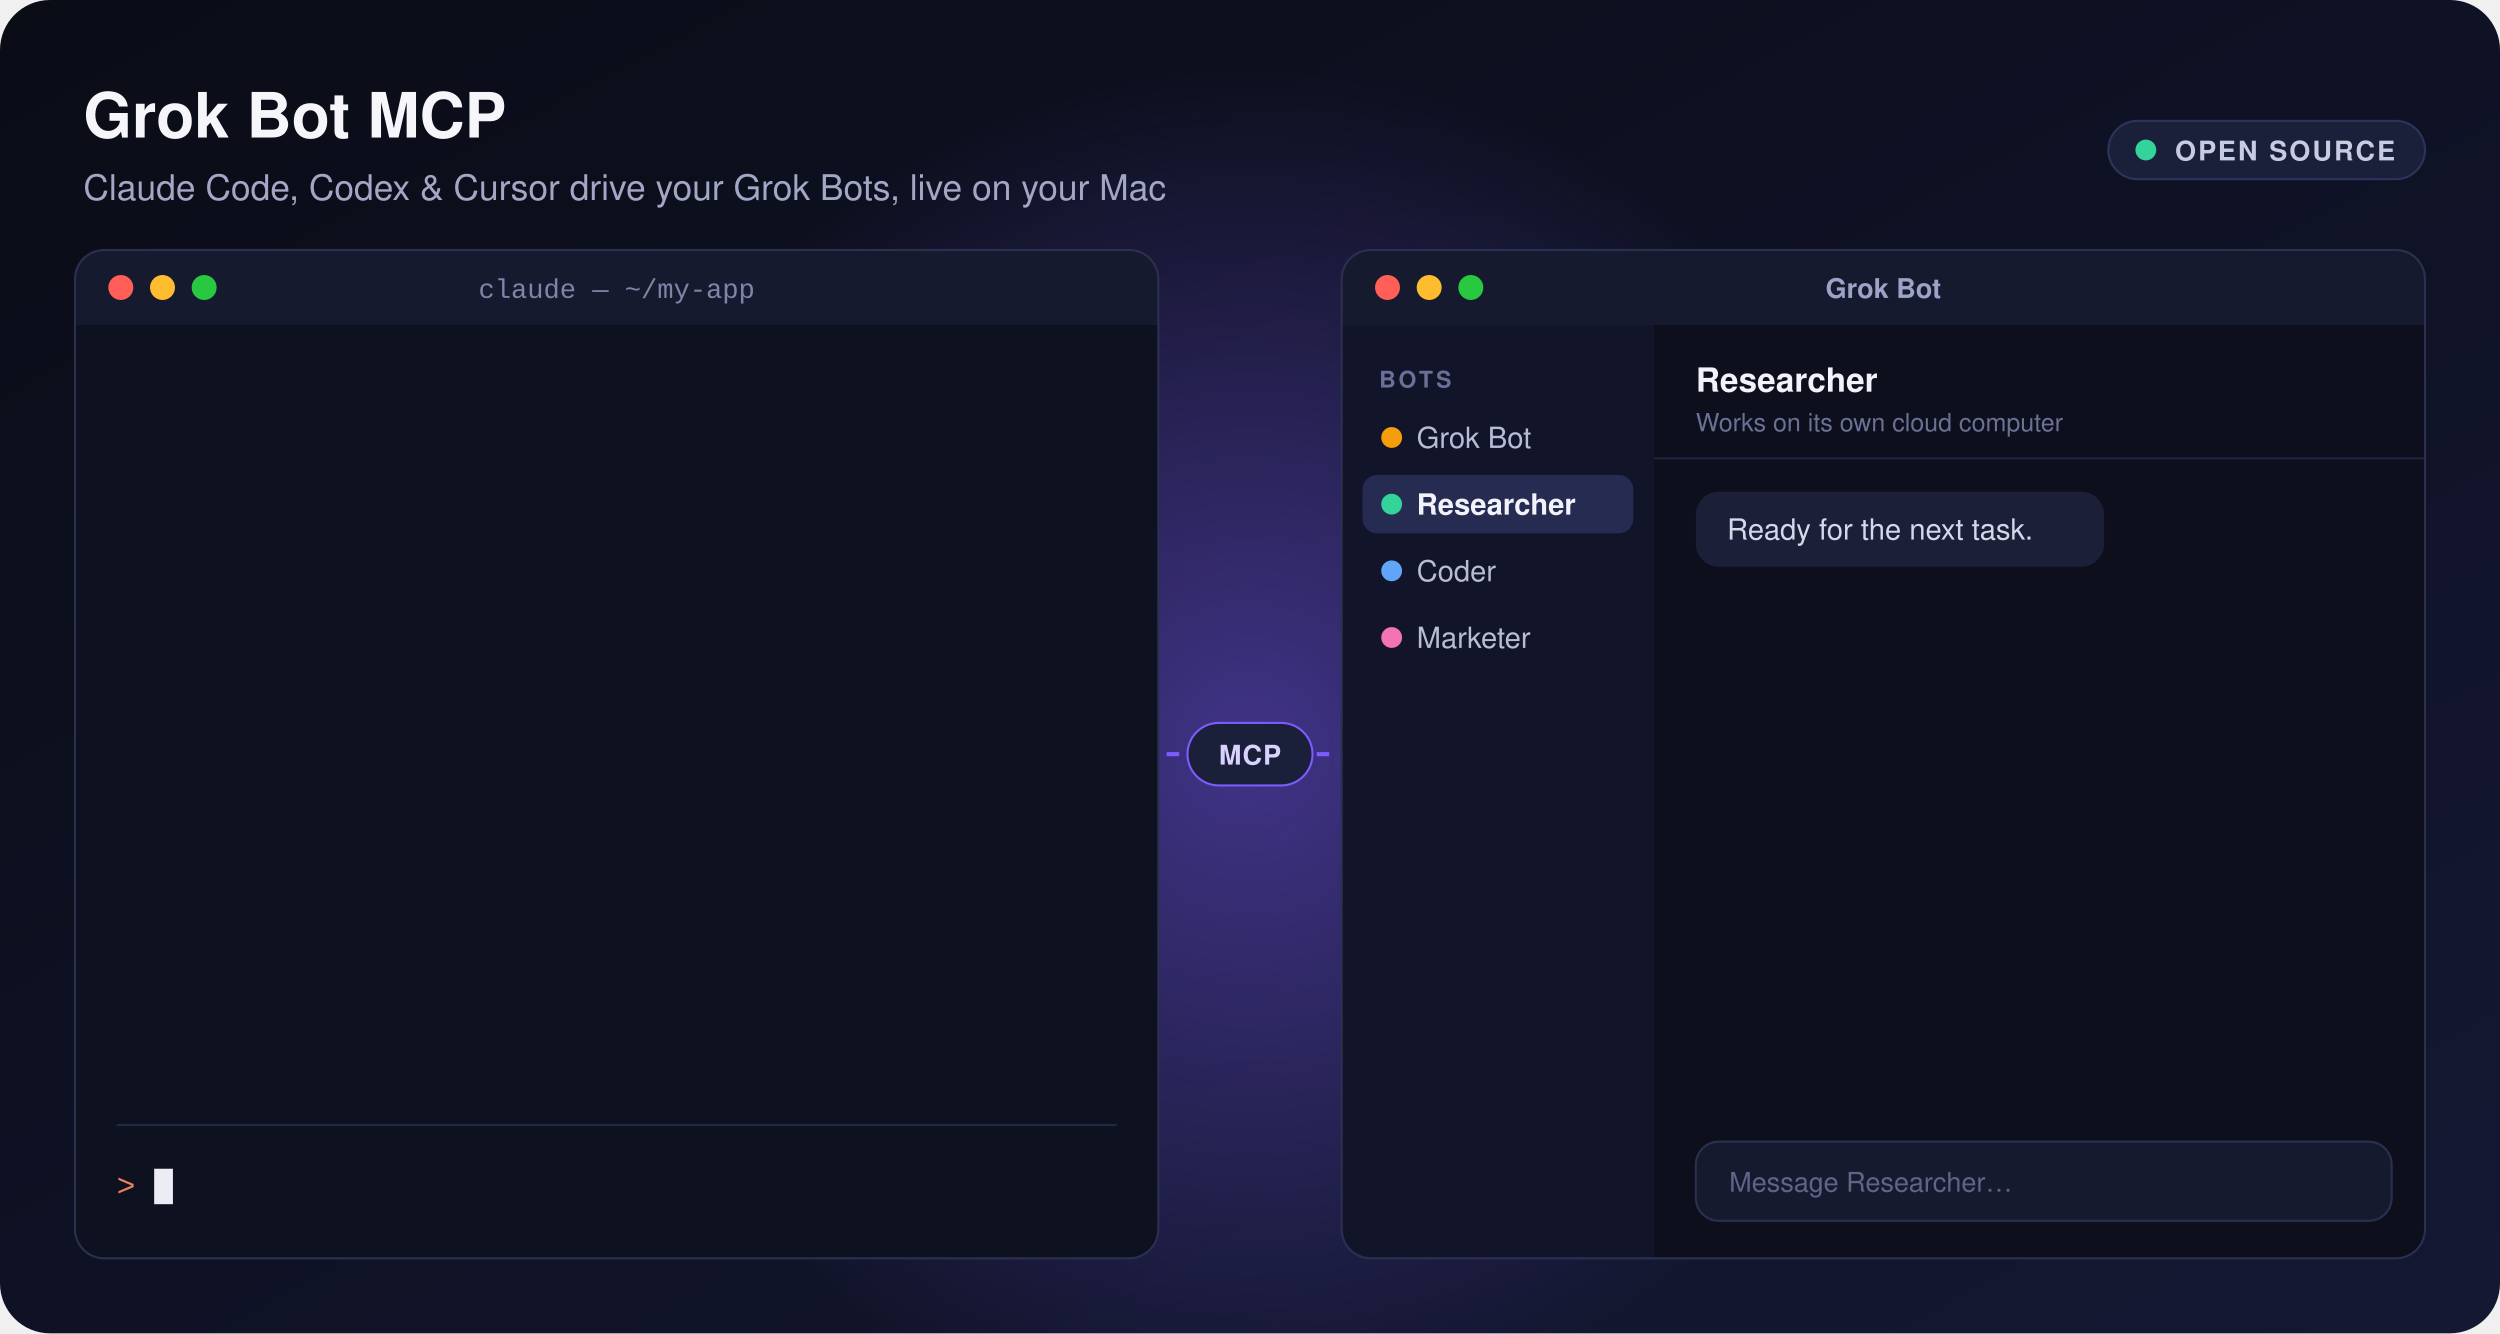
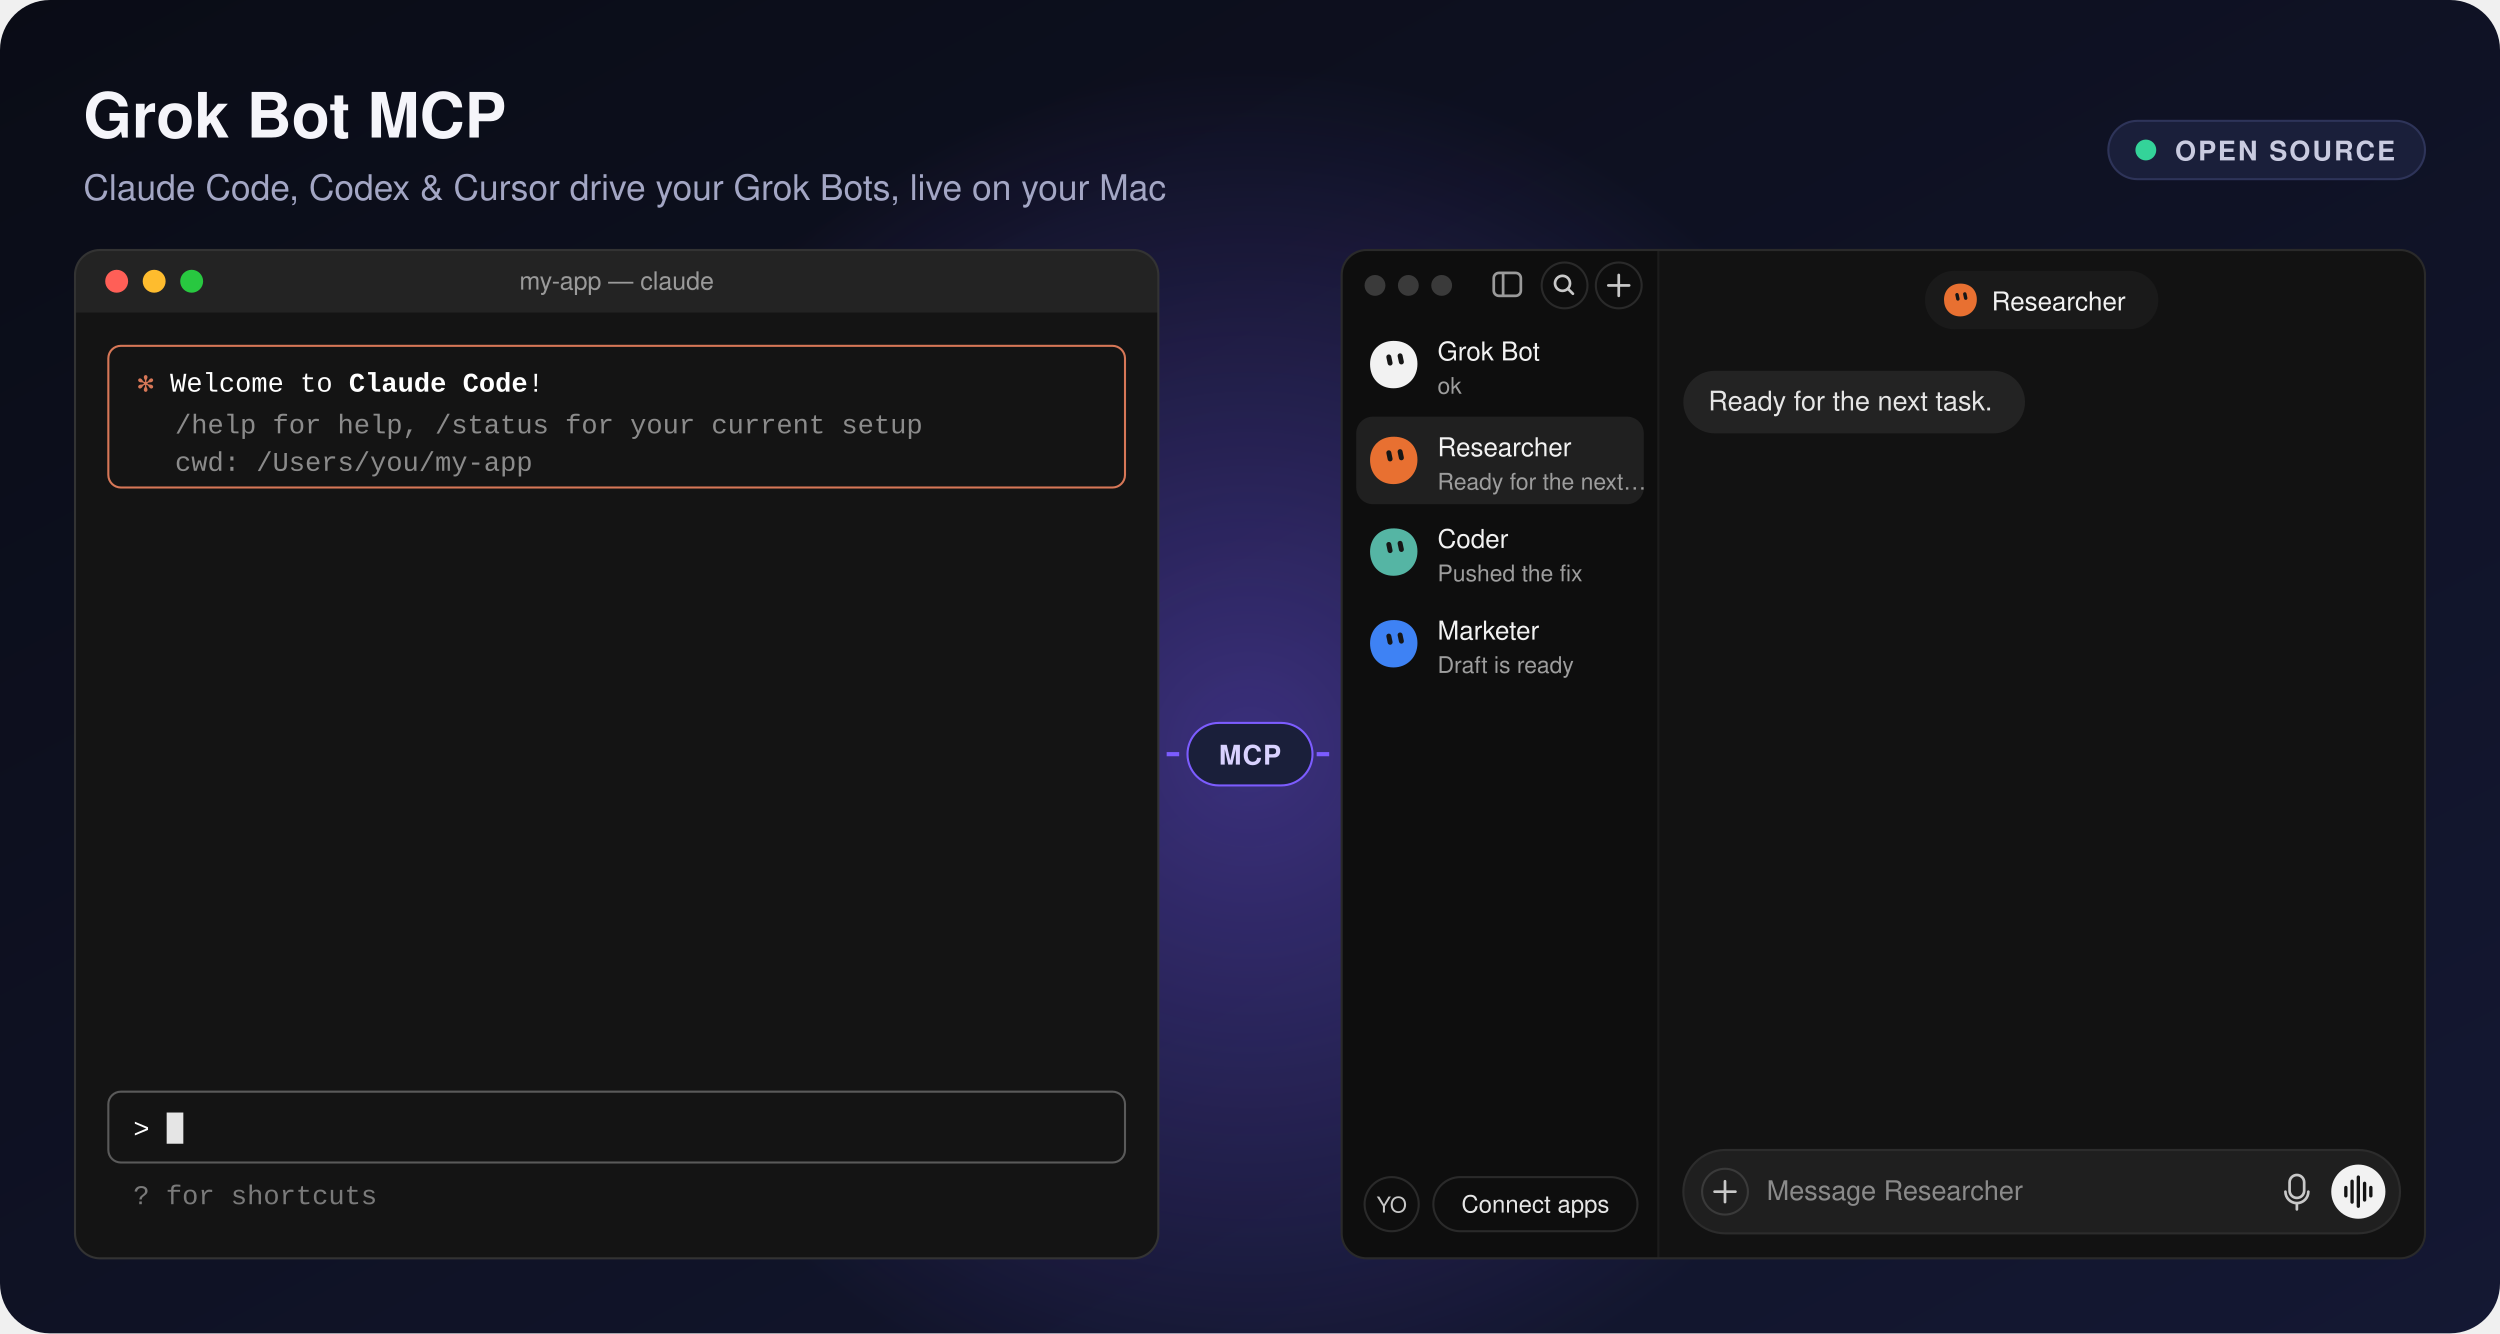
<svg xmlns="http://www.w3.org/2000/svg" viewBox="0 0 1200 640" width="1200" height="640" role="img" aria-labelledby="title desc">
  <defs>
    <linearGradient id="bg" x1="0" y1="0" x2="1" y2="1">
      <stop offset="0" stop-color="#0A0C16" />
      <stop offset="1" stop-color="#141833" />
    </linearGradient>
    <radialGradient id="glow" cx="0.5" cy="0.5" r="0.5">
-       <stop offset="0" stop-color="#7C5CFF" stop-opacity="0.45" />
+       <stop offset="0" stop-color="#7C5CFF" stop-opacity="0.4" />
      <stop offset="1" stop-color="#7C5CFF" stop-opacity="0" />
    </radialGradient>
-     <linearGradient id="you" x1="0" y1="0" x2="1" y2="1">
-       <stop offset="0" stop-color="#6D5BFF" />
-       <stop offset="1" stop-color="#4F7DFF" />
-     </linearGradient>
    <clipPath id="winL">
-       <rect x="36" y="120" width="520" height="484" rx="14" />
+       <rect x="36" y="120" width="520" height="484" rx="12" />
    </clipPath>
    <clipPath id="winR">
-       <rect x="644" y="120" width="520" height="484" rx="14" />
+       <rect x="644" y="120" width="520" height="484" rx="12" />
    </clipPath>
    <clipPath id="type1">
-       <rect x="56" y="170" width="0" height="30">
-         <animate attributeName="width" dur="12s" repeatCount="indefinite" keyTimes="0;0.02;0.11;0.97;1" values="0;0;480;480;0" />
+       <rect x="54" y="248" width="0" height="20">
+         <animate attributeName="width" dur="12s" repeatCount="indefinite" keyTimes="0;0.02;0.10;0.97;1" values="0;0;480;480;0" />
      </rect>
    </clipPath>
    <clipPath id="type2">
-       <rect x="56" y="198" width="0" height="30">
-         <animate attributeName="width" dur="12s" repeatCount="indefinite" keyTimes="0;0.11;0.17;0.97;1" values="0;0;480;480;0" />
+       <rect x="54" y="266" width="0" height="20">
+         <animate attributeName="width" dur="12s" repeatCount="indefinite" keyTimes="0;0.10;0.15;0.97;1" values="0;0;480;480;0" />
      </rect>
    </clipPath>
+     <symbol id="blob" viewBox="0 0 24 24">
+       <path d="M12 1.5c6.4 0 10.5 4.1 10.5 10.2 0 6.3-4.6 10.8-10.6 10.8C5.6 22.5 1.5 18 1.5 11.8 1.5 5.8 5.7 1.5 12 1.5z" />
+       <rect x="9" y="7.5" width="2.2" height="5" rx="1.1" fill="#161616" transform="rotate(-12 10 10)" />
+       <rect x="14" y="7" width="2.2" height="5" rx="1.1" fill="#161616" transform="rotate(-12 15 9.5)" />
+     </symbol>
    <style>
      .mono { font-family: ui-monospace, SFMono-Regular, Menlo, Consolas, "Liberation Mono", monospace; }
      .sans { font-family: -apple-system, BlinkMacSystemFont, "Segoe UI", Helvetica, Arial, sans-serif; }
    </style>
  </defs>
  <rect width="1200" height="640" rx="24" fill="url(#bg)" />
  <circle cx="600" cy="360" r="330" fill="url(#glow)" />
  <text x="40" y="66" class="sans" font-size="30" font-weight="700" fill="#F5F5FA">Grok Bot MCP</text>
  <text x="40" y="96" class="sans" font-size="17" fill="#A3A6C4">Claude Code, Codex &amp; Cursor drive your Grok Bots, live on your Mac</text>
  <g transform="translate(1012 58)">
    <rect width="152" height="28" rx="14" fill="#1A1F3A" stroke="#2E3459" />
    <circle cx="18" cy="14" r="5" fill="#34D399">
      <animate attributeName="opacity" dur="1.6s" repeatCount="indefinite" values="1;0.25;1" />
    </circle>
    <text x="32" y="19" class="sans" font-size="13" font-weight="600" fill="#C9CBE0" letter-spacing="1">OPEN SOURCE</text>
  </g>
  <g clip-path="url(#winL)">
-     <rect x="36" y="120" width="520" height="484" fill="#0E1120" />
-     <rect x="36" y="120" width="520" height="36" fill="#161A2E" />
-     <circle cx="58" cy="138" r="6" fill="#FF5F57" />
-     <circle cx="78" cy="138" r="6" fill="#FEBC2E" />
-     <circle cx="98" cy="138" r="6" fill="#28C840" />
-     <text x="296" y="143" text-anchor="middle" class="mono" font-size="13" fill="#7F84A8">claude — ~/my-app</text>
-     <g class="mono" font-size="15">
+     <rect x="36" y="120" width="520" height="484" fill="#141414" />
+     <rect x="36" y="120" width="520" height="30" fill="#232323" />
+     <circle cx="56" cy="135" r="5.5" fill="#FF5F57" />
+     <circle cx="74" cy="135" r="5.5" fill="#FEBC2E" />
+     <circle cx="92" cy="135" r="5.5" fill="#28C840" />
+     <text x="296" y="139" text-anchor="middle" class="sans" font-size="12" fill="#9A9A9A">my-app — claude</text>
+     <g class="mono" font-size="13">
+       <rect x="52" y="166" width="488" height="68" rx="6" fill="none" stroke="#D77757" />
+       <text x="66" y="188" fill="#FFFFFF">
+         <tspan fill="#D77757">✻</tspan> Welcome to <tspan font-weight="700">Claude Code</tspan>!</text>
+       <text x="84" y="208" fill="#8B8B8B">/help for help, /status for your current setup</text>
+       <text x="84" y="226" fill="#8B8B8B">cwd: /Users/you/my-app</text>
      <g clip-path="url(#type1)">
-         <text x="56" y="192" fill="#ECECF5">
-           <tspan fill="#E8835E">&gt;</tspan> Ask my Researcher bot for 3 recent sources</text>
+         <text x="54" y="262" fill="#A8A8A8">&gt; Ask my Researcher bot for 3 recent sources on</text>
      </g>
      <g clip-path="url(#type2)">
-         <text x="74" y="216" fill="#ECECF5">on solid-state batteries, then summarize.</text>
+         <text x="70" y="280" fill="#A8A8A8">solid-state batteries, then summarize.</text>
      </g>
      <g opacity="0">
        <animate attributeName="opacity" dur="12s" repeatCount="indefinite" keyTimes="0;0.19;0.2;0.97;1" values="0;0;1;1;0" />
-         <text x="56" y="260" fill="#ECECF5">
-           <tspan fill="#4ADE80">●</tspan> grok-bot · read_messages(Researcher)</text>
-       </g>
-       <g opacity="0">
-         <animate attributeName="opacity" dur="12s" repeatCount="indefinite" keyTimes="0;0.24;0.25;0.97;1" values="0;0;1;1;0" />
-         <text x="74" y="284" fill="#8A8FB3">└ caught up on 6 messages</text>
-       </g>
-       <g opacity="0">
-         <animate attributeName="opacity" dur="12s" repeatCount="indefinite" keyTimes="0;0.29;0.3;0.97;1" values="0;0;1;1;0" />
-         <text x="56" y="324" fill="#ECECF5">
-           <tspan fill="#4ADE80">●</tspan> grok-bot · send_message(Researcher, …)</text>
-       </g>
-       <g opacity="0">
-         <animate attributeName="opacity" dur="12s" repeatCount="indefinite" keyTimes="0;0.34;0.35;0.58;0.59;1" values="0;0;1;1;0;0" />
-         <text x="74" y="348" fill="#8A8FB3">└ waiting for Researcher<tspan>…<animate attributeName="opacity" dur="0.9s" repeatCount="indefinite" values="1;0.2;1" />
+         <text x="54" y="314" fill="#FFFFFF">
+           <tspan fill="#4EBA65">●</tspan>
+           <tspan font-weight="700">grok-bot - read_messages</tspan> (MCP)<tspan fill="#8B8B8B">(agent: "Researcher")</tspan>
+         </text>
+       </g>
+       <g opacity="0">
+         <animate attributeName="opacity" dur="12s" repeatCount="indefinite" keyTimes="0;0.23;0.24;0.97;1" values="0;0;1;1;0" />
+         <text x="70" y="332" fill="#8B8B8B">⎿  Read 6 messages</text>
+       </g>
+       <g opacity="0">
+         <animate attributeName="opacity" dur="12s" repeatCount="indefinite" keyTimes="0;0.27;0.28;0.97;1" values="0;0;1;1;0" />
+         <text x="54" y="364" fill="#FFFFFF">
+           <tspan fill="#4EBA65">●</tspan>
+           <tspan font-weight="700">grok-bot - send_message</tspan> (MCP)<tspan fill="#8B8B8B">(agent: "Researcher",</tspan>
+         </text>
+         <text x="70" y="382" fill="#8B8B8B">message: "Find 3 recent sources on solid-st…")</text>
+       </g>
+       <g opacity="0">
+         <animate attributeName="opacity" dur="12s" repeatCount="indefinite" keyTimes="0;0.59;0.6;0.97;1" values="0;0;1;1;0" />
+         <text x="70" y="400" fill="#8B8B8B">⎿  Researcher replied in 14s</text>
+       </g>
+       <g opacity="0">
+         <animate attributeName="opacity" dur="12s" repeatCount="indefinite" keyTimes="0;0.64;0.65;0.97;1" values="0;0;1;1;0" />
+         <text x="54" y="434" fill="#FFFFFF">● Your Researcher bot found 3 sources, newest first:</text>
+       </g>
+       <g opacity="0">
+         <animate attributeName="opacity" dur="12s" repeatCount="indefinite" keyTimes="0;0.68;0.69;0.97;1" values="0;0;1;1;0" />
+         <text x="70" y="454" fill="#D4D4D4">1. A 2026 review of sulfide electrolytes</text>
+       </g>
+       <g opacity="0">
+         <animate attributeName="opacity" dur="12s" repeatCount="indefinite" keyTimes="0;0.71;0.72;0.97;1" values="0;0;1;1;0" />
+         <text x="70" y="472" fill="#D4D4D4">2. A study on stopping lithium dendrites</text>
+       </g>
+       <g opacity="0">
+         <animate attributeName="opacity" dur="12s" repeatCount="indefinite" keyTimes="0;0.74;0.75;0.97;1" values="0;0;1;1;0" />
+         <text x="70" y="490" fill="#D4D4D4">3. A cost analysis of pilot production lines</text>
+       </g>
+       <g opacity="0">
+         <animate attributeName="opacity" dur="12s" repeatCount="indefinite" keyTimes="0;0.32;0.33;0.58;0.59;1" values="0;0;1;1;0;0" />
+         <text x="54" y="512" fill="#D77757">✻ <tspan>Waiting for Researcher…<animate attributeName="opacity" dur="1.2s" repeatCount="indefinite" values="1;0.45;1" />
          </tspan>
+           <tspan fill="#8B8B8B">(14s · esc to interrupt)</tspan>
        </text>
      </g>
-       <g opacity="0">
-         <animate attributeName="opacity" dur="12s" repeatCount="indefinite" keyTimes="0;0.59;0.6;0.97;1" values="0;0;1;1;0" />
-         <text x="74" y="348" fill="#8A8FB3">└ Researcher replied in 14s</text>
-       </g>
-       <g opacity="0">
-         <animate attributeName="opacity" dur="12s" repeatCount="indefinite" keyTimes="0;0.65;0.66;0.97;1" values="0;0;1;1;0" />
-         <text x="56" y="392" fill="#ECECF5">
-           <tspan fill="#ECECF5">●</tspan> Your Researcher bot found 3 sources:</text>
-       </g>
-       <g opacity="0">
-         <animate attributeName="opacity" dur="12s" repeatCount="indefinite" keyTimes="0;0.69;0.7;0.97;1" values="0;0;1;1;0" />
-         <text x="74" y="418" fill="#C9CBE0">1. A 2026 review of sulfide electrolytes</text>
-       </g>
-       <g opacity="0">
-         <animate attributeName="opacity" dur="12s" repeatCount="indefinite" keyTimes="0;0.72;0.73;0.97;1" values="0;0;1;1;0" />
-         <text x="74" y="442" fill="#C9CBE0">2. A study on stopping lithium dendrites</text>
-       </g>
-       <g opacity="0">
-         <animate attributeName="opacity" dur="12s" repeatCount="indefinite" keyTimes="0;0.75;0.76;0.97;1" values="0;0;1;1;0" />
-         <text x="74" y="466" fill="#C9CBE0">3. A cost analysis of pilot production</text>
-       </g>
-       <line x1="56" y1="540" x2="536" y2="540" stroke="#232845" />
-       <text x="56" y="574" fill="#ECECF5">
-         <tspan fill="#E8835E">&gt;</tspan>
-       </text>
-       <rect x="74" y="561" width="9" height="17" fill="#ECECF5">
+       <rect x="52" y="524" width="488" height="34" rx="6" fill="none" stroke="#5A5A5A" />
+       <text x="64" y="546" fill="#FFFFFF">&gt;</text>
+       <rect x="80" y="534" width="8" height="15" fill="#E5E5E5">
        <animate attributeName="opacity" dur="1s" repeatCount="indefinite" values="1;1;0;0" keyTimes="0;0.5;0.5;1" />
      </rect>
-     </g>
-   </g>
-   <rect x="36" y="120" width="520" height="484" rx="14" fill="none" stroke="#2B3050" />
+       <text x="64" y="578" fill="#7A7A7A">? for shortcuts</text>
+     </g>
+   </g>
+   <rect x="36" y="120" width="520" height="484" rx="12" fill="none" stroke="#333333" />
  <g>
    <line x1="560" y1="362" x2="640" y2="362" stroke="#7C5CFF" stroke-width="2" stroke-dasharray="6 6">
      <animate attributeName="stroke-dashoffset" dur="0.8s" repeatCount="indefinite" values="12;0" />
    </line>
    <rect x="570" y="347" width="60" height="30" rx="15" fill="#1A1F3A" stroke="#7C5CFF" />
    <text x="600" y="367" text-anchor="middle" class="sans" font-size="13" font-weight="700" fill="#D9D2FF" letter-spacing="0.5">MCP</text>
  </g>
-   <g clip-path="url(#winR)">
-     <rect x="644" y="120" width="520" height="484" fill="#0D0F1C" />
-     <rect x="644" y="120" width="520" height="36" fill="#161A2E" />
-     <circle cx="666" cy="138" r="6" fill="#FF5F57" />
-     <circle cx="686" cy="138" r="6" fill="#FEBC2E" />
-     <circle cx="706" cy="138" r="6" fill="#28C840" />
-     <text x="904" y="143" text-anchor="middle" class="sans" font-size="13" font-weight="600" fill="#9DA2C6">Grok Bot</text>
-     <rect x="644" y="156" width="150" height="448" fill="#12152A" />
-     <g class="sans">
-       <text x="662" y="186" font-size="11" font-weight="700" fill="#6B7096" letter-spacing="1.5">BOTS</text>
-       <circle cx="668" cy="210" r="5" fill="#F59E0B" />
-       <text x="680" y="215" font-size="14" fill="#B9BCD6">Grok Bot</text>
-       <rect x="654" y="228" width="130" height="28" rx="7" fill="#262B52" />
-       <circle cx="668" cy="242" r="5" fill="#34D399" />
-       <text x="680" y="247" font-size="14" font-weight="600" fill="#F2F2FA">Researcher</text>
-       <circle cx="668" cy="274" r="5" fill="#60A5FA" />
-       <text x="680" y="279" font-size="14" fill="#B9BCD6">Coder</text>
-       <circle cx="668" cy="306" r="5" fill="#F472B6" />
-       <text x="680" y="311" font-size="14" fill="#B9BCD6">Marketer</text>
-     </g>
-     <g class="sans">
-       <text x="814" y="188" font-size="16" font-weight="700" fill="#F2F2FA">Researcher</text>
-       <text x="814" y="207" font-size="12" fill="#6B7096">Works on its own cloud computer</text>
-       <line x1="794" y1="220" x2="1164" y2="220" stroke="#1F2440" />
-       <rect x="814" y="236" width="196" height="36" rx="11" fill="#1B1F38" />
-       <text x="829" y="259" font-size="14" fill="#D6D8EA">Ready for the next task.</text>
-       <g opacity="0">
-         <animate attributeName="opacity" dur="12s" repeatCount="indefinite" keyTimes="0;0.31;0.32;0.97;1" values="0;0;1;1;0" />
-         <rect x="948" y="288" width="200" height="56" rx="11" fill="url(#you)" />
-         <text x="963" y="311" font-size="14" fill="#FFFFFF">Find 3 recent sources on</text>
-         <text x="963" y="331" font-size="14" fill="#FFFFFF">solid-state batteries</text>
-       </g>
-       <g opacity="0">
-         <animate attributeName="opacity" dur="12s" repeatCount="indefinite" keyTimes="0;0.36;0.37;0.57;0.58;1" values="0;0;1;1;0;0" />
-         <rect x="814" y="360" width="70" height="34" rx="11" fill="#1B1F38" />
-         <circle cx="834" cy="377" r="4" fill="#9DA2C6">
-           <animate attributeName="opacity" dur="1.2s" repeatCount="indefinite" values="1;0.25;1" />
-         </circle>
-         <circle cx="849" cy="377" r="4" fill="#9DA2C6">
-           <animate attributeName="opacity" dur="1.2s" begin="0.2s" repeatCount="indefinite" values="1;0.25;1" />
-         </circle>
-         <circle cx="864" cy="377" r="4" fill="#9DA2C6">
-           <animate attributeName="opacity" dur="1.2s" begin="0.4s" repeatCount="indefinite" values="1;0.25;1" />
-         </circle>
-       </g>
-       <g opacity="0">
-         <animate attributeName="opacity" dur="12s" repeatCount="indefinite" keyTimes="0;0.57;0.58;0.97;1" values="0;0;1;1;0" />
-         <rect x="814" y="360" width="268" height="104" rx="11" fill="#1B1F38" />
-         <text x="829" y="383" font-size="14" fill="#E4E5F2">Here are 3 sources, newest first:</text>
-         <text x="829" y="405" font-size="14" fill="#C2C5DD">1. Sulfide electrolyte review</text>
-         <text x="829" y="425" font-size="14" fill="#C2C5DD">2. Dendrite suppression study</text>
-         <text x="829" y="445" font-size="14" fill="#C2C5DD">3. Pilot-line cost analysis</text>
-       </g>
-       <rect x="814" y="548" width="334" height="38" rx="11" fill="#161A2E" stroke="#2B3050" />
-       <text x="830" y="572" font-size="13" fill="#5F6488">
-         Message Researcher…
-         <animate attributeName="opacity" dur="12s" repeatCount="indefinite" keyTimes="0;0.29;0.295;0.315;0.32;1" values="1;1;0;0;1;1" />
-       </text>
-       <text x="830" y="572" font-size="13" fill="#ECECF5" opacity="0">
-         Find 3 recent sources on solid-st…
-         <animate attributeName="opacity" dur="12s" repeatCount="indefinite" keyTimes="0;0.29;0.295;0.315;0.32;1" values="0;0;1;1;0;0" />
-       </text>
-     </g>
-   </g>
-   <rect x="644" y="120" width="520" height="484" rx="14" fill="none" stroke="#2B3050" />
+   <g clip-path="url(#winR)" class="sans">
+     <rect x="644" y="120" width="520" height="484" fill="#121212" />
+     <rect x="644" y="120" width="152" height="484" fill="#0E0E0E" />
+     <line x1="796" y1="120" x2="796" y2="604" stroke="#1C1C1C" />
+     <circle cx="660" cy="137" r="5" fill="#3A3A3A" />
+     <circle cx="676" cy="137" r="5" fill="#3A3A3A" />
+     <circle cx="692" cy="137" r="5" fill="#3A3A3A" />
+     <rect x="717" y="131" width="13" height="11" rx="2.5" fill="none" stroke="#9A9A9A" stroke-width="1.3" />
+     <line x1="721.5" y1="131" x2="721.5" y2="142" stroke="#9A9A9A" stroke-width="1.3" />
+     <circle cx="751" cy="137" r="11" fill="none" stroke="#2A2A2A" />
+     <circle cx="750" cy="136" r="3.6" fill="none" stroke="#C8C8C8" stroke-width="1.3" />
+     <line x1="752.6" y1="138.6" x2="755" y2="141" stroke="#C8C8C8" stroke-width="1.3" stroke-linecap="round" />
+     <circle cx="777" cy="137" r="11" fill="none" stroke="#2A2A2A" />
+     <path d="M777 132v10M772 137h10" stroke="#C8C8C8" stroke-width="1.3" stroke-linecap="round" />
+     <use href="#blob" x="656" y="162" width="26" height="26" fill="#F2F2F2" />
+     <text x="690" y="173" font-size="12.5" fill="#F2F2F2">Grok Bot</text>
+     <text x="690" y="189" font-size="11" fill="#9D9D9D">ok</text>
+     <rect x="651" y="200" width="138" height="42" rx="8" fill="#202020" />
+     <use href="#blob" x="656" y="208" width="26" height="26" fill="#E87031" />
+     <text x="690" y="219" font-size="12.5" fill="#F2F2F2">Researcher</text>
+     <text x="690" y="235" font-size="11" fill="#9D9D9D">Ready for the next…
+       <animate attributeName="opacity" dur="12s" repeatCount="indefinite" keyTimes="0;0.57;0.58;0.97;1" values="1;1;0;0;1" />
+     </text>
+     <text x="690" y="235" font-size="11" fill="#9D9D9D" opacity="0">Found 3 sources
+       <animate attributeName="opacity" dur="12s" repeatCount="indefinite" keyTimes="0;0.57;0.58;0.97;1" values="0;0;1;1;0" />
+     </text>
+     <use href="#blob" x="656" y="252" width="26" height="26" fill="#55B5A4" />
+     <text x="690" y="263" font-size="12.5" fill="#F2F2F2">Coder</text>
+     <text x="690" y="279" font-size="11" fill="#9D9D9D">Pushed the fix</text>
+     <use href="#blob" x="656" y="296" width="26" height="26" fill="#3E82F4" />
+     <text x="690" y="307" font-size="12.5" fill="#F2F2F2">Marketer</text>
+     <text x="690" y="323" font-size="11" fill="#9D9D9D">Draft is ready</text>
+     <circle cx="668" cy="578" r="13" fill="none" stroke="#2A2A2A" />
+     <text x="668" y="582" text-anchor="middle" font-size="10.5" fill="#C8C8C8">YO</text>
+     <rect x="688" y="565" width="98" height="26" rx="13" fill="none" stroke="#2A2A2A" />
+     <text x="737" y="582" text-anchor="middle" font-size="11.5" fill="#E6E6E6">Connect apps</text>
+     <rect x="924" y="130" width="112" height="28" rx="14" fill="#1A1A1A" />
+     <use href="#blob" x="932" y="135" width="18" height="18" fill="#E87031" />
+     <text x="956" y="149" font-size="12.5" fill="#F2F2F2">Researcher</text>
+     <rect x="808" y="178" width="164" height="30" rx="15" fill="#232323" />
+     <text x="820" y="197" font-size="13" fill="#E6E6E6">Ready for the next task.</text>
+     <g opacity="0">
+       <animate attributeName="opacity" dur="12s" repeatCount="indefinite" keyTimes="0;0.31;0.32;0.97;1" values="0;0;1;1;0" />
+       <rect x="966" y="222" width="186" height="48" rx="18" fill="#383838" />
+       <text x="980" y="242" font-size="13" fill="#F2F2F2">Find 3 recent sources on</text>
+       <text x="980" y="260" font-size="13" fill="#F2F2F2">solid-state batteries</text>
+     </g>
+     <g opacity="0">
+       <animate attributeName="opacity" dur="12s" repeatCount="indefinite" keyTimes="0;0.40;0.41;0.97;1" values="0;0;1;1;0" />
+       <rect x="808" y="284" width="178" height="30" rx="15" fill="#232323" />
+       <text x="820" y="303" font-size="13" fill="#E6E6E6">Checking a few sources now.</text>
+     </g>
+     <g opacity="0">
+       <animate attributeName="opacity" dur="12s" repeatCount="indefinite" keyTimes="0;0.57;0.58;0.97;1" values="0;0;1;1;0" />
+       <rect x="808" y="322" width="232" height="92" rx="16" fill="#232323" />
+       <text x="820" y="343" font-size="13" fill="#E6E6E6">Here are 3 sources, newest first:</text>
+       <text x="820" y="362" font-size="13" fill="#E6E6E6">1. Sulfide electrolyte review</text>
+       <text x="820" y="381" font-size="13" fill="#E6E6E6">2. Dendrite suppression study</text>
+       <text x="820" y="400" font-size="13" fill="#E6E6E6">3. Pilot-line cost analysis</text>
+     </g>
+     <rect x="808" y="552" width="344" height="40" rx="20" fill="#1F1F1F" stroke="#2C2C2C" />
+     <circle cx="828" cy="572" r="11" fill="none" stroke="#3A3A3A" />
+     <path d="M828 567v10M823 572h10" stroke="#C8C8C8" stroke-width="1.3" stroke-linecap="round" />
+     <text x="848" y="576" font-size="13" fill="#8A8A8A">Message Researcher
+       <animate attributeName="opacity" dur="12s" repeatCount="indefinite" keyTimes="0;0.28;0.285;0.31;0.315;1" values="1;1;0;0;1;1" />
+     </text>
+     <text x="848" y="576" font-size="13" fill="#F2F2F2" opacity="0">Find 3 recent sources on solid…
+       <animate attributeName="opacity" dur="12s" repeatCount="indefinite" keyTimes="0;0.28;0.285;0.31;0.315;1" values="0;0;1;1;0;0" />
+     </text>
+     <rect x="1099" y="564" width="7" height="11" rx="3.5" fill="none" stroke="#C8C8C8" stroke-width="1.3" />
+     <path d="M1097 572a5.5 5.5 0 0 0 11 0M1102.5 577.5v3" fill="none" stroke="#C8C8C8" stroke-width="1.3" stroke-linecap="round" />
+     <circle cx="1132" cy="572" r="13" fill="#F2F2F2" />
+     <path d="M1126 570v4M1129 567v10M1132 565v14M1135 568v8M1138 570v4" stroke="#141414" stroke-width="1.6" stroke-linecap="round" />
+   </g>
+   <rect x="644" y="120" width="520" height="484" rx="12" fill="none" stroke="#2A2A2A" />
</svg>
